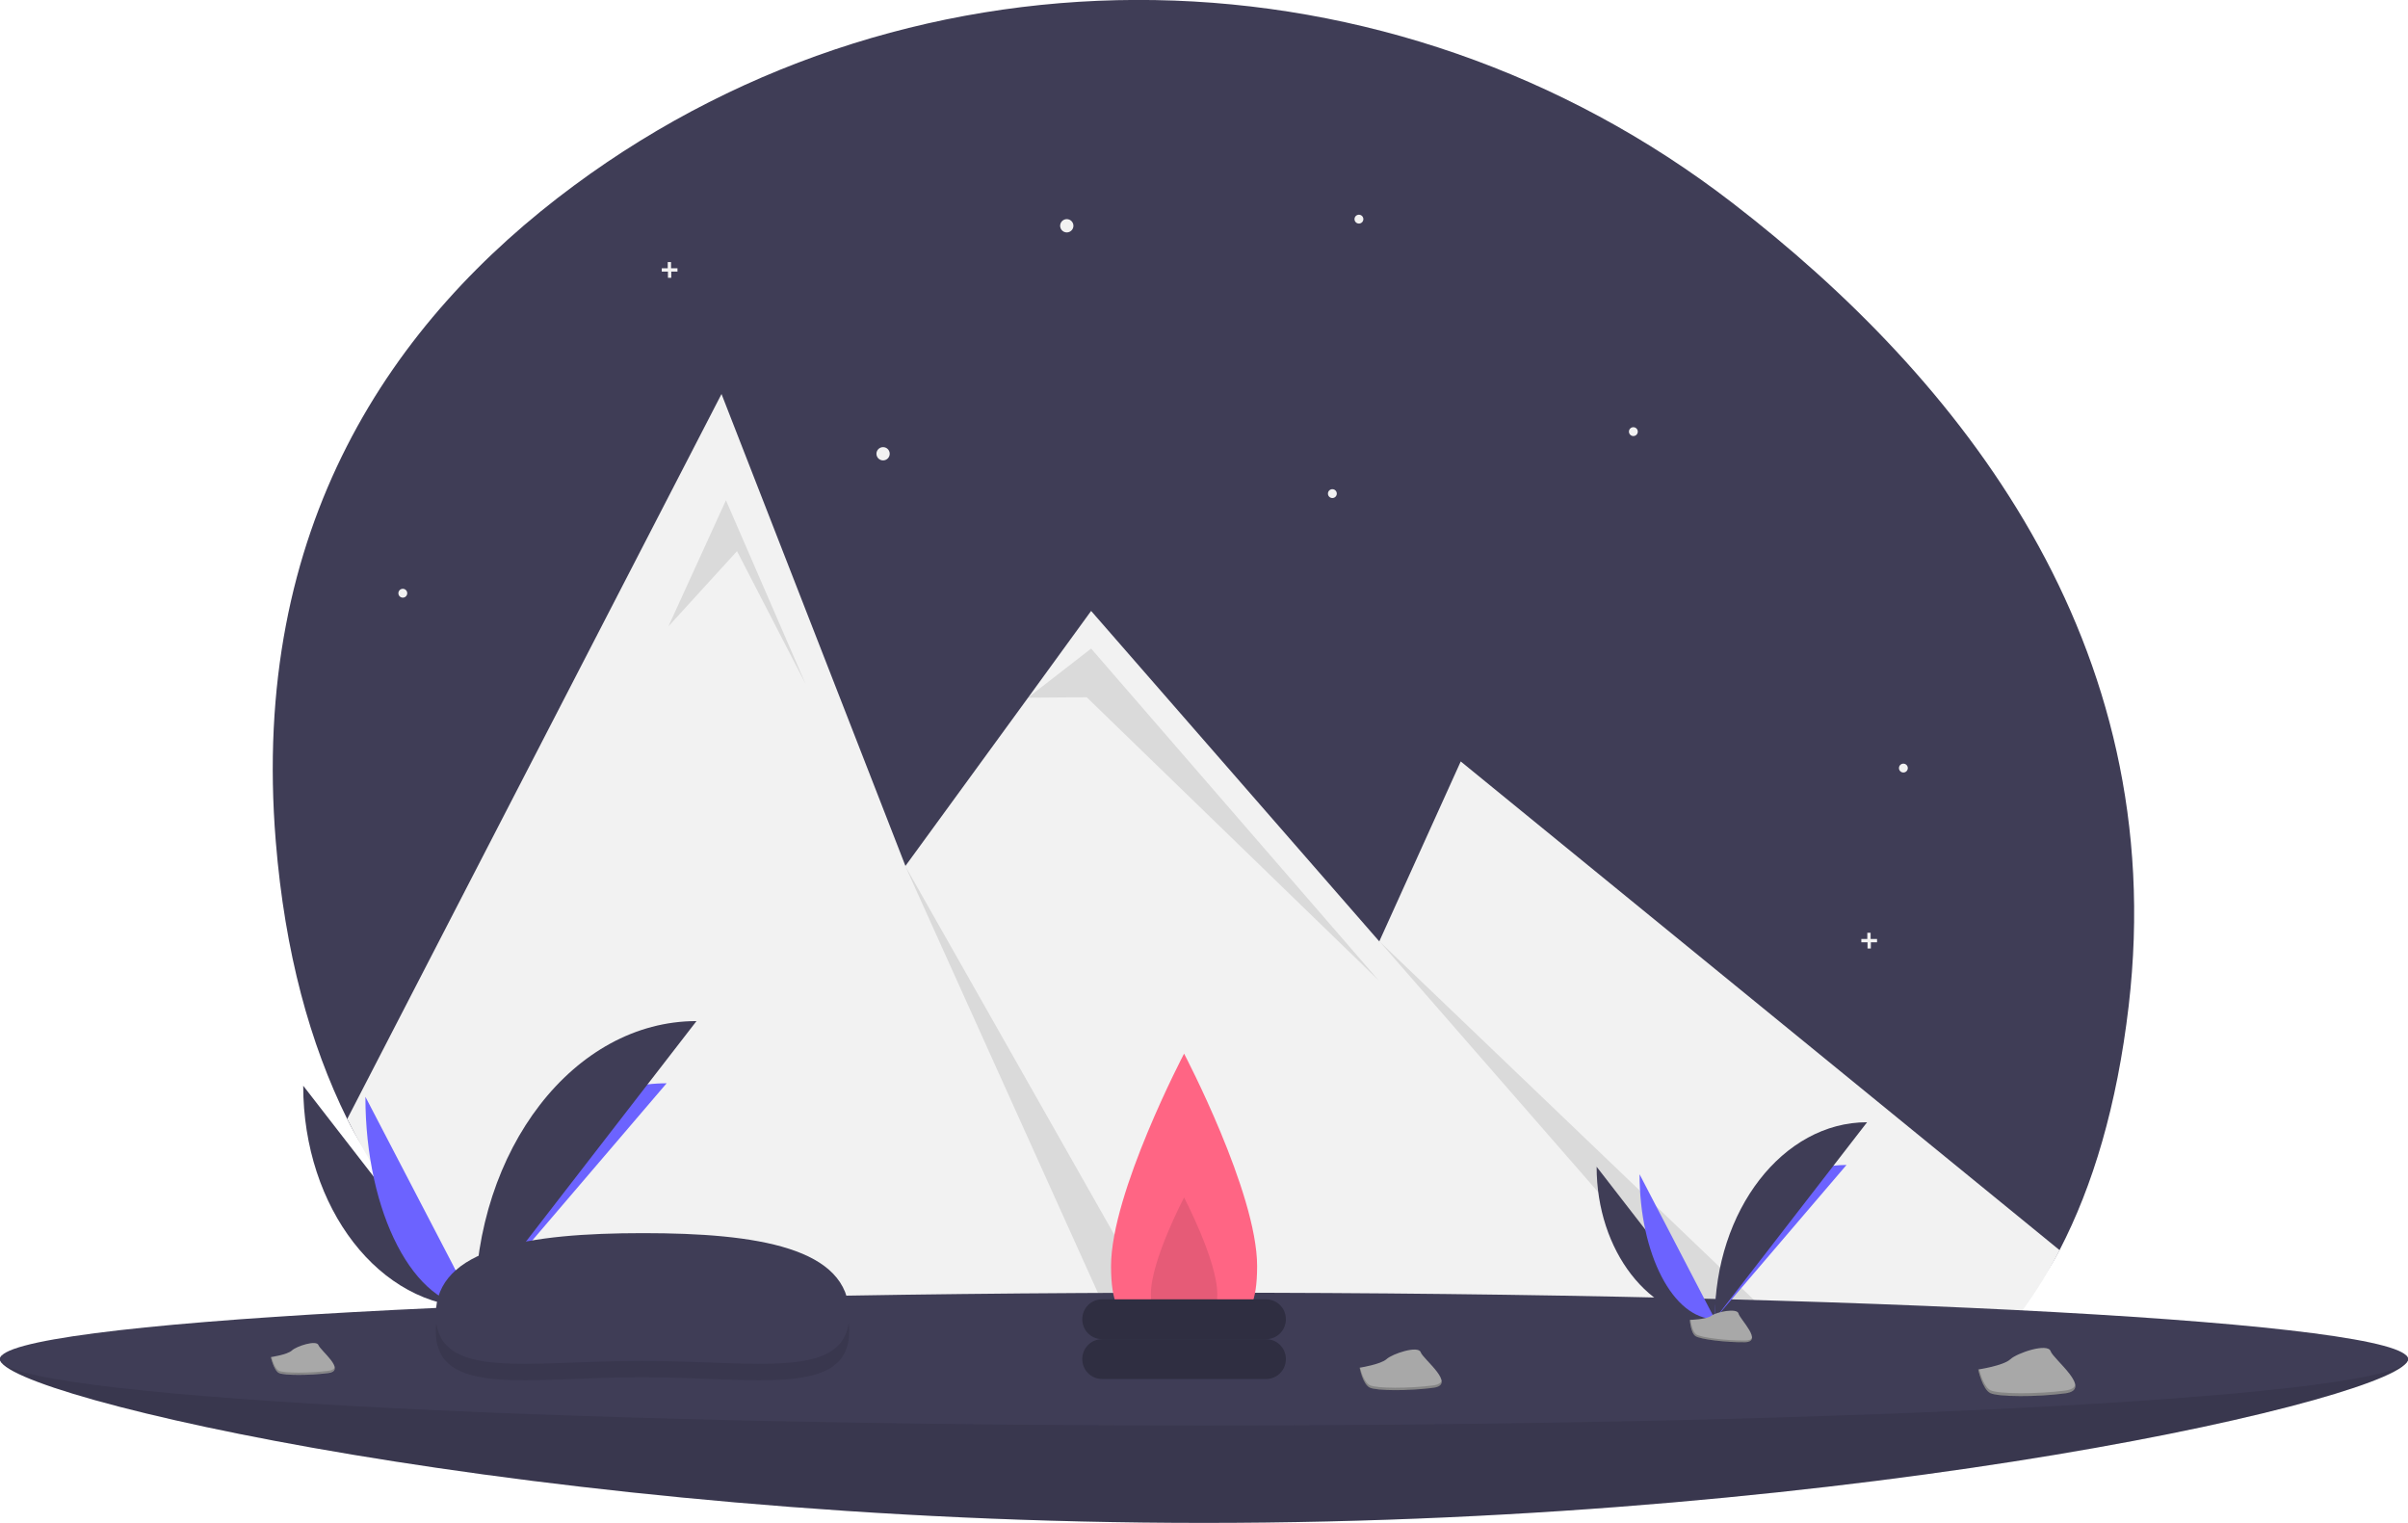
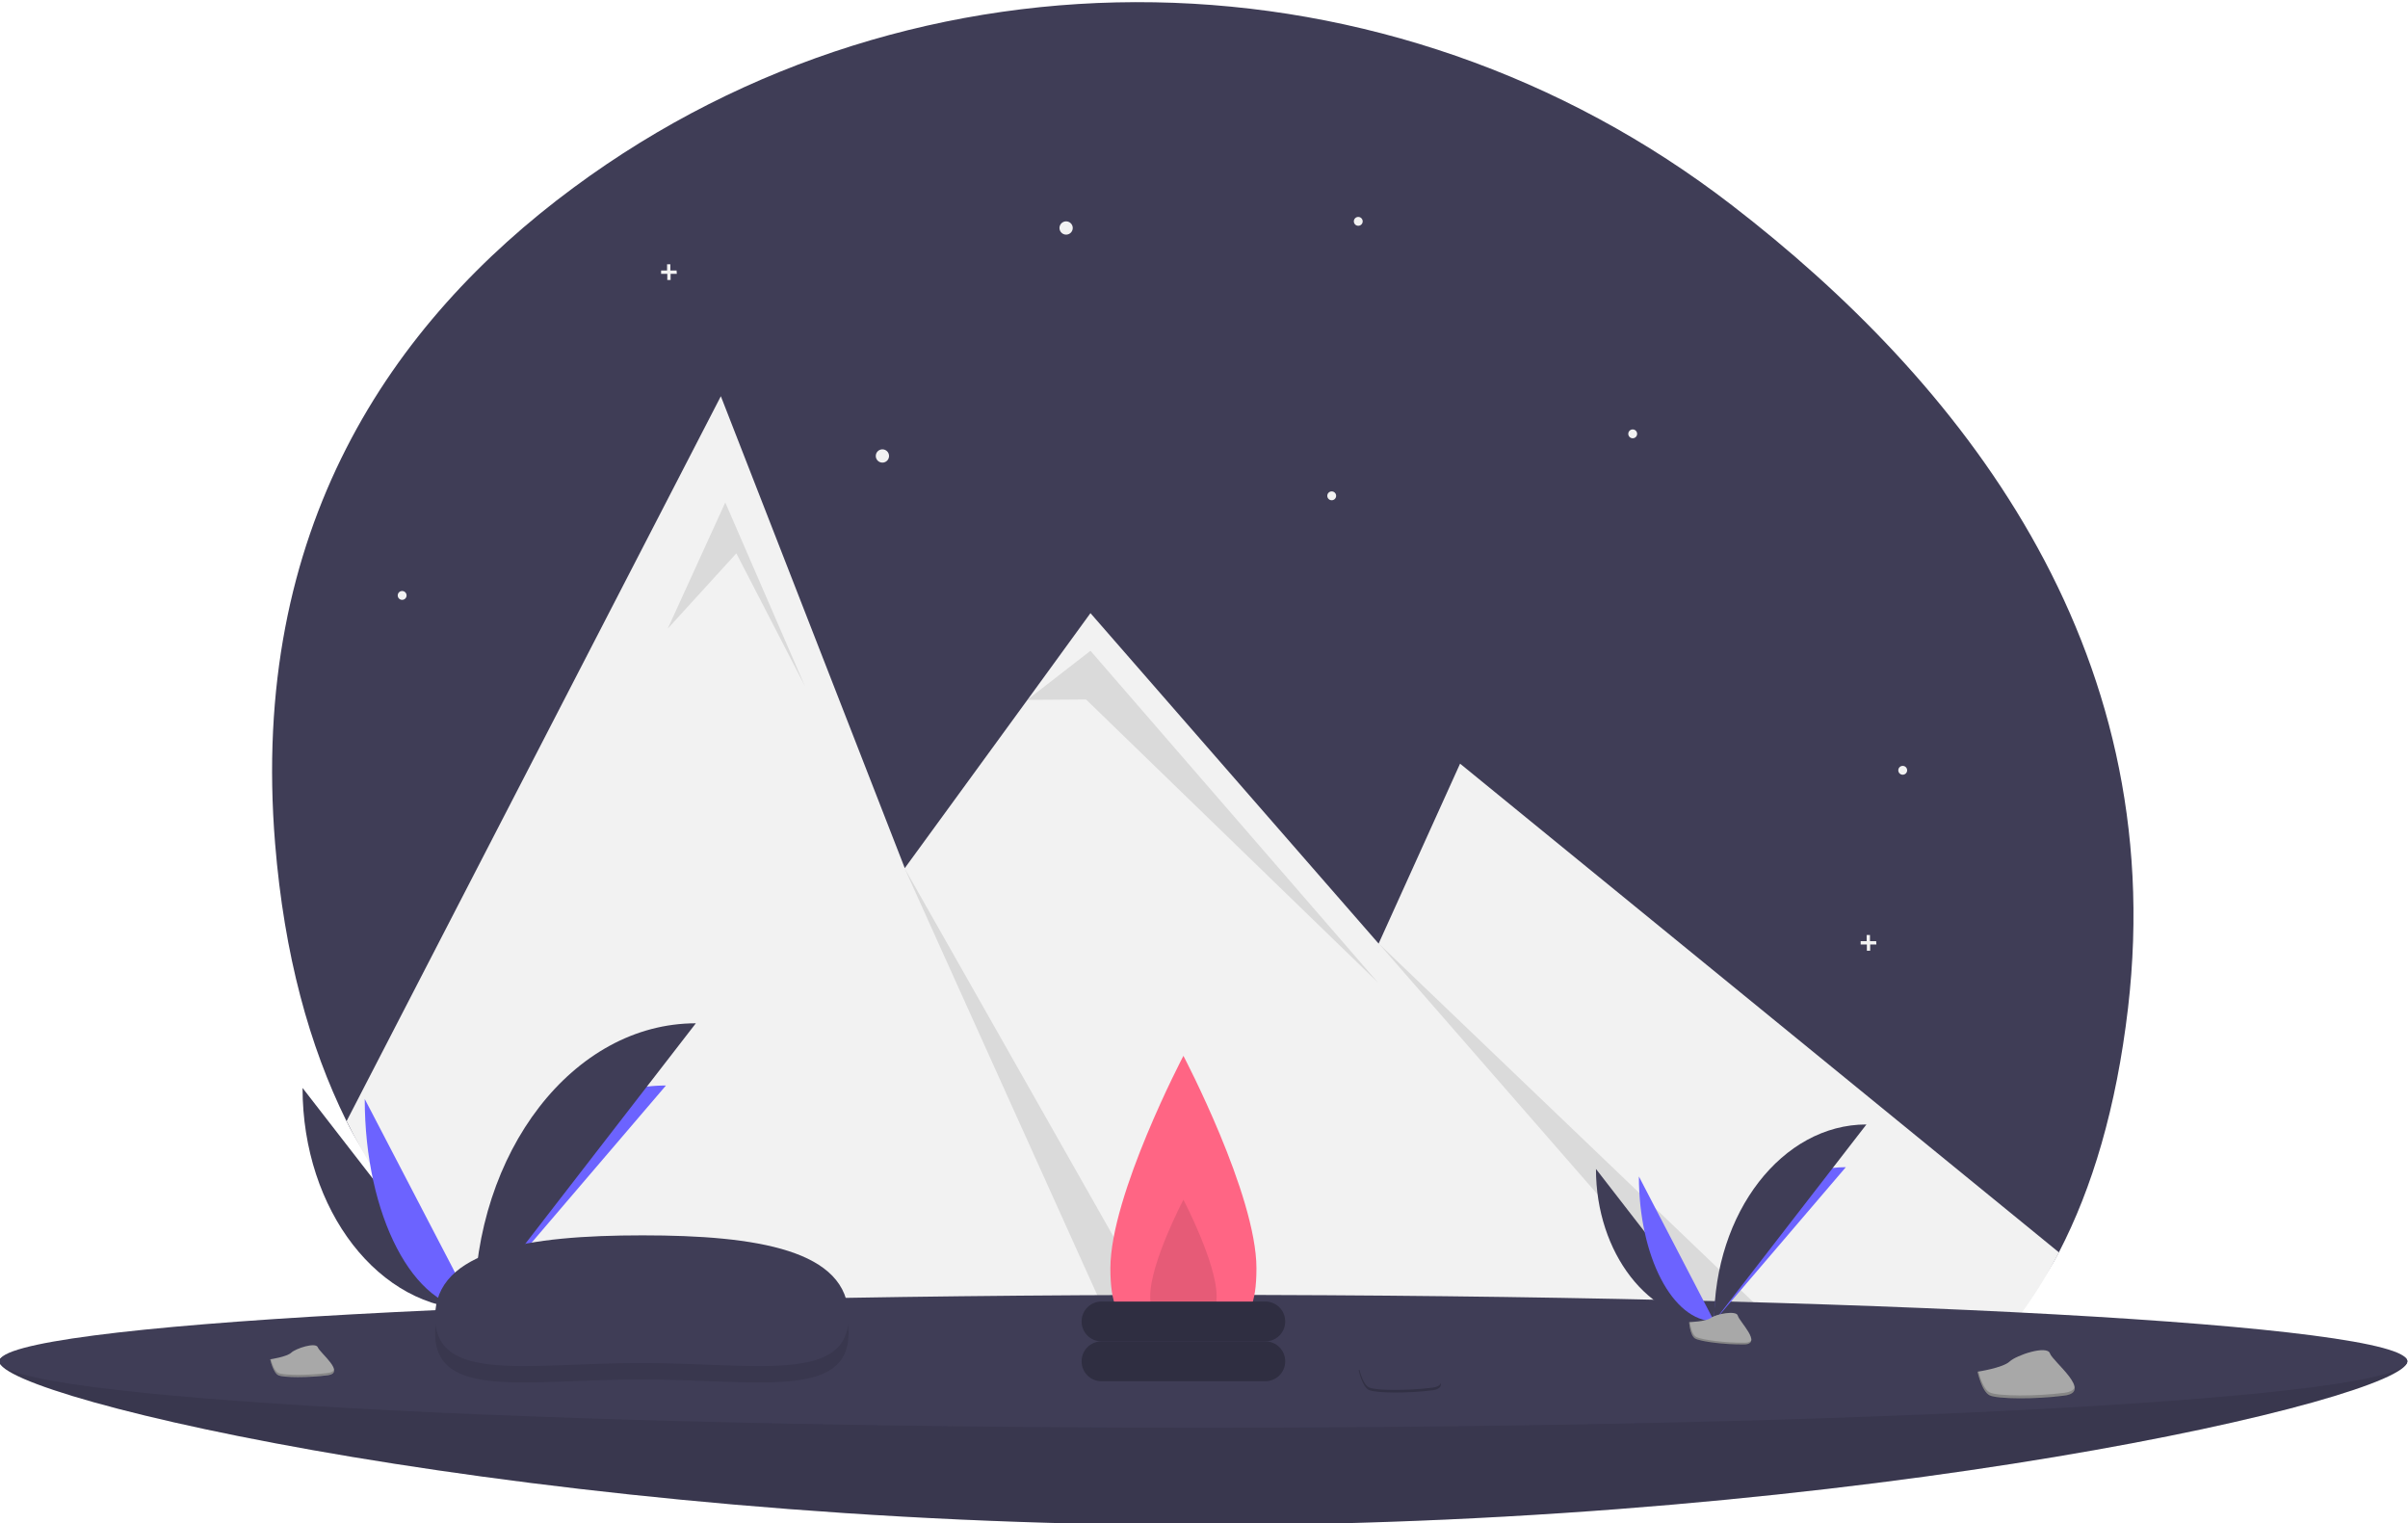
<svg xmlns="http://www.w3.org/2000/svg" version="1.1" id="图层_1" x="0px" y="0px" viewBox="0 0 1088 688" style="enable-background:new 0 0 1088 688;" xml:space="preserve">
  <style type="text/css">
	.st0{fill:#3F3D56;}
	.st1{fill:#F2F2F2;}
	.st2{opacity:0.1;enable-background:new    ;}
	.st3{fill:#FF6584;}
	.st4{fill:#2F2E41;}
	.st5{fill:#6C63FF;}
	.st6{fill:#A8A8A8;}
	.st7{opacity:0.2;enable-background:new    ;}
</style>
  <g id="Group_12" transform="translate(-57 -56)">
    <g id="Group_11" transform="translate(57 56)">
-       <path id="Path_83" class="st0" d="M961.8,454.4c-5.3,45.2-16.2,81.4-31.2,110.3c-20,38.5-54.2,54-84.8,70.3    c-8.8,4.7-18,8.7-27.5,11.9c-55.6,19.3-117.8,14.2-166.7,4c-34.3-7.2-69.1-11.6-104.1-13.2c-10-0.4-20-0.7-30-0.7    c-15.4,0-293.1,5.3-360.7-131.6c-16.7-33.8-28.1-75-32.2-125.3C113,238.2,176.9,144.8,259.4,83.8c156-115.4,369.8-110.6,523.4,7.9    C885.2,170.6,981,290,961.8,454.4z" />
-       <path id="Path_84" class="st1" d="M930.6,564.8c-20,38.5-47.2,64-77.8,80.3c-8.8,4.7-18,8.7-27.5,11.9    c-55.6,19.3-117.8,14.2-166.7,4c-34.3-7.2-69.1-11.6-104.1-13.2c-10-0.4-20-0.7-30-0.7c-15.4,0-30.8,0.6-46.2,1.7    c-100.2,7.4-253.8-6.4-321.4-143.3L326,178l63,161.6l20.1,51.6l55.4-76L493,276l130.2,149.3L660,344l254.8,207.9l14.2,11.6    L930.6,564.8z" />
-       <path id="Path_85" class="st2" d="M302,283l26-57l36,83l-31-60L302,283z" />
-       <path id="Path_86" class="st2" d="M554.5,647.8c-10-0.4-20-0.7-30-0.7L409,391.2L554.5,647.8z" />
-       <path id="Path_87" class="st2" d="M464.4,315.2L493,293l130,150L491,315L464.4,315.2z" />
-       <path id="Path_88" class="st2" d="M852.8,645c-8.8,4.7-18,8.7-27.5,11.9L623.2,425.2L852.8,645z" />
-       <circle id="Ellipse_11" class="st1" cx="482" cy="102" r="3" />
-       <circle id="Ellipse_12" class="st1" cx="399" cy="205" r="3" />
-       <circle id="Ellipse_13" class="st1" cx="602" cy="223" r="2" />
-       <circle id="Ellipse_14" class="st1" cx="182" cy="268" r="2" />
-       <circle id="Ellipse_15" class="st1" cx="614" cy="99" r="2" />
-       <circle id="Ellipse_16" class="st1" cx="738" cy="195" r="2" />
-       <circle id="Ellipse_17" class="st1" cx="860" cy="347" r="2" />
-       <path id="Path_89" class="st1" d="M306,121.2h-2.8v-2.8h-1.5v2.8H299v1.5h2.8v2.8h1.5v-2.8h2.8V121.2z" />
-       <path id="Path_90" class="st1" d="M848,424.2h-2.8v-2.8h-1.5v2.8H841v1.5h2.8v2.8h1.5v-2.8h2.8V424.2z" />
-       <path id="Path_91" class="st0" d="M1088,614c0,16.6-243.6,74-544,74S0,630.5,0,614s243.6,14,544,14S1088,597.4,1088,614z" />
-       <path id="Path_92" class="st2" d="M1088,614c0,16.6-243.6,74-544,74S0,630.5,0,614s243.6,14,544,14S1088,597.4,1088,614z" />
-       <ellipse id="Ellipse_18" class="st0" cx="544" cy="614" rx="544" ry="30" />
-       <path id="Path_93" class="st3" d="M568,572c0,33.1-14.8,24-33,24s-33,9.1-33-24s33-96,33-96S568,538.8,568,572z" />
-       <path id="Path_94" class="st2" d="M550,584.6c0,15.1-6.7,10.9-15,10.9s-15,4.2-15-10.9s15-43.6,15-43.6S550,569.6,550,584.6z" />
-       <path id="Rectangle_97" class="st4" d="M498,605h74c5,0,9,4,9,9l0,0c0,5-4,9-9,9h-74c-5,0-9-4-9-9l0,0C489,609,493,605,498,605z" />
-       <path id="Rectangle_98" class="st4" d="M498,587h74c5,0,9,4,9,9l0,0c0,5-4,9-9,9h-74c-5,0-9-4-9-9l0,0C489,591,493,587,498,587z" />
-       <path id="Path_95" class="st0" d="M137,490.5c0,55.3,34.7,100.1,77.6,100.1" />
-       <path id="Path_96" class="st5" d="M214.6,590.7c0-56,38.7-101.3,86.6-101.3" />
-       <path id="Path_97" class="st5" d="M165.1,495.5c0,52.6,22.1,95.1,49.5,95.1" />
-       <path id="Path_98" class="st0" d="M214.6,590.7c0-71.5,44.8-129.4,100.1-129.4" />
-       <path id="Path_99" class="st6" d="M198.3,591.4c0,0,11-0.3,14.3-2.7s16.9-5.2,17.8-1.4s16.5,18.8,4.1,18.9s-28.9-1.9-32.2-4    S198.3,591.4,198.3,591.4z" />
-       <path id="Path_100" class="st7" d="M234.7,604.9c-12.4,0.1-28.9-1.9-32.2-4c-2.5-1.5-3.5-7-3.9-9.6l-0.4,0c0,0,0.7,8.9,4,10.9    s19.8,4.1,32.2,4c3.6,0,4.8-1.3,4.8-3.2C238.8,604.2,237.4,604.9,234.7,604.9z" />
-       <path id="Path_101" class="st0" d="M721.4,527.1c0,38,23.9,68.8,53.3,68.8" />
-       <path id="Path_102" class="st5" d="M774.8,595.9c0-38.5,26.6-69.6,59.5-69.6" />
-       <path id="Path_103" class="st5" d="M740.8,530.5c0,36.1,15.2,65.4,34,65.4" />
-       <path id="Path_104" class="st0" d="M774.8,595.9c0-49.1,30.8-88.9,68.8-88.9" />
-       <path id="Path_105" class="st6" d="M763.5,596.3c0,0,7.6-0.2,9.8-1.9s11.6-3.6,12.2-1s11.4,12.9,2.8,13s-19.8-1.3-22.1-2.7    S763.5,596.3,763.5,596.3z" />
-       <path id="Path_106" class="st7" d="M788.6,605.6c-8.5,0.1-19.8-1.3-22.1-2.7c-1.7-1.1-2.4-4.8-2.7-6.6l-0.3,0c0,0,0.5,6.1,2.8,7.5    s13.6,2.8,22.1,2.7c2.5,0,3.3-0.9,3.3-2.2C791.3,605.1,790.4,605.6,788.6,605.6z" />
-       <path id="Path_107" class="st6" d="M893.8,618.7c0,0,11.4-1.7,14.5-4.6s16.9-7.5,18.2-3.7s19.5,17.4,6.6,19.1s-30.2,1.6-33.8-0.1    S893.8,618.7,893.8,618.7z" />
-       <path id="Path_108" class="st7" d="M933.2,628.2c-12.9,1.7-30.2,1.6-33.8-0.1c-2.8-1.3-4.5-6.9-5.2-9.5l-0.4,0.1    c0,0,1.8,9.1,5.5,10.8s21,1.7,33.8,0.1c3.7-0.5,4.8-2,4.5-3.9C937.3,626.9,936,627.8,933.2,628.2z" />
-       <path id="Path_109" class="st6" d="M614.3,617.9c0,0,9.6-1.5,12.2-3.9s14.3-6.3,15.4-3.1s16.5,14.7,5.6,16.1s-25.4,1.4-28.6-0.1    S614.3,617.9,614.3,617.9z" />
-       <path id="Path_110" class="st7" d="M647.5,625.9c-10.9,1.4-25.4,1.4-28.6-0.1c-2.4-1.1-3.8-5.8-4.4-8l-0.3,0.1    c0,0,1.5,7.7,4.7,9.1s17.7,1.5,28.6,0.1c3.1-0.4,4.1-1.7,3.8-3.3C651,624.8,649.9,625.6,647.5,625.9z" />
-       <path id="Path_111" class="st6" d="M122.4,613.1c0,0,7.5-1.1,9.5-3s11.1-4.9,12-2.4s12.8,11.5,4.4,12.6s-19.8,1.1-22.2,0    S122.4,613.1,122.4,613.1z" />
-       <path id="Path_112" class="st7" d="M148.3,619.3c-8.4,1.1-19.8,1.1-22.2,0c-1.8-0.8-3-4.5-3.4-6.2l-0.2,0c0,0,1.2,6,3.6,7.1    s13.8,1.1,22.2,0c2.4-0.3,3.2-1.3,3-2.6C151,618.5,150.1,619.1,148.3,619.3z" />
-       <path id="Path_113" class="st2" d="M383.7,601.3c0,30.2-42.1,20.9-93.7,20.9s-93.1,9.3-93.1-20.9s42.1-36.8,93.7-36.8    S383.7,571.1,383.7,601.3z" />
-       <path id="Path_114" class="st0" d="M383.7,593.9c0,30.2-42.1,20.9-93.7,20.9s-93.1,9.3-93.1-20.9s42.1-36.8,93.7-36.8    S383.7,563.7,383.7,593.9z" />
+       <path id="Path_83" class="st0" d="M961.5,455.4c-5.3,45.2-16.2,81.4-31.2,110.3c-20,38.5-54.2,54-84.8,70.3    c-8.8,4.7-18,8.7-27.5,11.9c-55.6,19.3-117.8,14.2-166.7,4c-34.3-7.2-69.1-11.6-104.1-13.2c-10-0.4-20-0.7-30-0.7    c-15.4,0-293.1,5.3-360.7-131.6c-16.7-33.8-28.1-75-32.2-125.3c-11.6-141.9,52.3-235.3,134.8-296.3    c156-115.4,369.8-110.6,523.4,7.9C884.9,171.6,980.7,291,961.5,455.4z" />
+       <path id="Path_84" class="st1" d="M930.3,565.8c-20,38.5-47.2,64-77.8,80.3c-8.8,4.7-18,8.7-27.5,11.9    c-55.6,19.3-117.8,14.2-166.7,4c-34.3-7.2-69.1-11.6-104.1-13.2c-10-0.4-20-0.7-30-0.7c-15.4,0-30.8,0.6-46.2,1.7    c-100.2,7.4-253.8-6.4-321.4-143.3L325.7,179l63,161.6l20.1,51.6l55.4-76l28.5-39.2l130.2,149.3l36.8-81.3l254.8,207.9l14.2,11.6    L930.3,565.8z" />
+       <path id="Path_85" class="st2" d="M301.7,284l26-57l36,83l-31-60L301.7,284z" />
+       <path id="Path_86" class="st2" d="M554.2,648.8c-10-0.4-20-0.7-30-0.7L408.7,392.2L554.2,648.8z" />
+       <path id="Path_87" class="st2" d="M464.1,316.2l28.6-22.2l130,150l-132-128L464.1,316.2z" />
+       <path id="Path_88" class="st2" d="M852.5,646c-8.8,4.7-18,8.7-27.5,11.9L622.9,426.2L852.5,646z" />
+       <circle id="Ellipse_11" class="st1" cx="481.7" cy="103" r="3" />
+       <circle id="Ellipse_12" class="st1" cx="398.7" cy="206" r="3" />
+       <circle id="Ellipse_13" class="st1" cx="601.7" cy="224" r="2" />
+       <circle id="Ellipse_14" class="st1" cx="181.7" cy="269" r="2" />
+       <circle id="Ellipse_15" class="st1" cx="613.7" cy="100" r="2" />
+       <circle id="Ellipse_16" class="st1" cx="737.7" cy="196" r="2" />
+       <circle id="Ellipse_17" class="st1" cx="859.7" cy="348" r="2" />
+       <path id="Path_89" class="st1" d="M305.7,122.2h-2.8v-2.8h-1.5v2.8h-2.7v1.5h2.8v2.8h1.5v-2.8h2.8L305.7,122.2L305.7,122.2z" />
+       <path id="Path_90" class="st1" d="M847.7,425.2h-2.8v-2.8h-1.5v2.8h-2.7v1.5h2.8v2.8h1.5v-2.8h2.8L847.7,425.2L847.7,425.2z" />
+       <path id="Path_91" class="st0" d="M1087.7,615c0,16.6-243.6,74-544,74s-544-57.5-544-74s243.6,14,544,14S1087.7,598.4,1087.7,615z    " />
+       <path id="Path_92" class="st2" d="M1087.7,615c0,16.6-243.6,74-544,74s-544-57.5-544-74s243.6,14,544,14S1087.7,598.4,1087.7,615z    " />
+       <ellipse id="Ellipse_18" class="st0" cx="543.7" cy="615" rx="544" ry="30" />
+       <path id="Path_93" class="st3" d="M567.7,573c0,33.1-14.8,24-33,24s-33,9.1-33-24s33-96,33-96S567.7,539.8,567.7,573z" />
+       <path id="Path_94" class="st2" d="M549.7,585.6c0,15.1-6.7,10.9-15,10.9s-15,4.2-15-10.9s15-43.6,15-43.6S549.7,570.6,549.7,585.6    z" />
+       <path id="Rectangle_97" class="st4" d="M497.7,606h74c5,0,9,4,9,9l0,0c0,5-4,9-9,9h-74c-5,0-9-4-9-9l0,0    C488.7,610,492.7,606,497.7,606z" />
+       <path id="Rectangle_98" class="st4" d="M497.7,588h74c5,0,9,4,9,9l0,0c0,5-4,9-9,9h-74c-5,0-9-4-9-9l0,0    C488.7,592,492.7,588,497.7,588z" />
+       <path id="Path_95" class="st0" d="M136.7,491.5c0,55.3,34.7,100.1,77.6,100.1" />
+       <path id="Path_96" class="st5" d="M214.3,591.7c0-56,38.7-101.3,86.6-101.3" />
+       <path id="Path_97" class="st5" d="M164.8,496.5c0,52.6,22.1,95.1,49.5,95.1" />
+       <path id="Path_98" class="st0" d="M214.3,591.7c0-71.5,44.8-129.4,100.1-129.4" />
+       <path id="Path_99" class="st6" d="M198,592.4c0,0,11-0.3,14.3-2.7s16.9-5.2,17.8-1.4s16.5,18.8,4.1,18.9s-28.9-1.9-32.2-4    S198,592.4,198,592.4z" />
+       <path id="Path_100" class="st7" d="M234.4,605.9c-12.4,0.1-28.9-1.9-32.2-4c-2.5-1.5-3.5-7-3.9-9.6h-0.4c0,0,0.7,8.9,4,10.9    s19.8,4.1,32.2,4c3.6,0,4.8-1.3,4.8-3.2C238.5,605.2,237.1,605.9,234.4,605.9z" />
+       <path id="Path_101" class="st0" d="M721.1,528.1c0,38,23.9,68.8,53.3,68.8" />
+       <path id="Path_102" class="st5" d="M774.5,596.9c0-38.5,26.6-69.6,59.5-69.6" />
+       <path id="Path_103" class="st5" d="M740.5,531.5c0,36.1,15.2,65.4,34,65.4" />
+       <path id="Path_104" class="st0" d="M774.5,596.9c0-49.1,30.8-88.9,68.8-88.9" />
+       <path id="Path_105" class="st6" d="M763.2,597.3c0,0,7.6-0.2,9.8-1.9s11.6-3.6,12.2-1s11.4,12.9,2.8,13s-19.8-1.3-22.1-2.7    S763.2,597.3,763.2,597.3z" />
+       <path id="Path_106" class="st7" d="M788.3,606.6c-8.5,0.1-19.8-1.3-22.1-2.7c-1.7-1.1-2.4-4.8-2.7-6.6h-0.3c0,0,0.5,6.1,2.8,7.5    s13.6,2.8,22.1,2.7c2.5,0,3.3-0.9,3.3-2.2C791,606.1,790.1,606.6,788.3,606.6z" />
+       <path id="Path_107" class="st6" d="M893.5,619.7c0,0,11.4-1.7,14.5-4.6s16.9-7.5,18.2-3.7s19.5,17.4,6.6,19.1s-30.2,1.6-33.8-0.1    S893.5,619.7,893.5,619.7z" />
+       <path id="Path_108" class="st7" d="M932.9,629.2c-12.9,1.7-30.2,1.6-33.8-0.1c-2.8-1.3-4.5-6.9-5.2-9.5l-0.4,0.1    c0,0,1.8,9.1,5.5,10.8s21,1.7,33.8,0.1c3.7-0.5,4.8-2,4.5-3.9C937,627.9,935.7,628.8,932.9,629.2z" />
+       <path id="Path_110" class="st7" d="M647.2,626.9c-10.9,1.4-25.4,1.4-28.6-0.1c-2.4-1.1-3.8-5.8-4.4-8l-0.3,0.1    c0,0,1.5,7.7,4.7,9.1s17.7,1.5,28.6,0.1c3.1-0.4,4.1-1.7,3.8-3.3C650.7,625.8,649.6,626.6,647.2,626.9z" />
+       <path id="Path_111" class="st6" d="M122.1,614.1c0,0,7.5-1.1,9.5-3s11.1-4.9,12-2.4s12.8,11.5,4.4,12.6s-19.8,1.1-22.2,0    S122.1,614.1,122.1,614.1z" />
+       <path id="Path_112" class="st7" d="M148,620.3c-8.4,1.1-19.8,1.1-22.2,0c-1.8-0.8-3-4.5-3.4-6.2h-0.2c0,0,1.2,6,3.6,7.1    c2.4,1.1,13.8,1.1,22.2,0c2.4-0.3,3.2-1.3,3-2.6C150.7,619.5,149.8,620.1,148,620.3z" />
+       <path id="Path_113" class="st2" d="M383.4,602.3c0,30.2-42.1,20.9-93.7,20.9s-93.1,9.3-93.1-20.9s42.1-36.8,93.7-36.8    S383.4,572.1,383.4,602.3z" />
+       <path id="Path_114" class="st0" d="M383.4,594.9c0,30.2-42.1,20.9-93.7,20.9s-93.1,9.3-93.1-20.9s42.1-36.8,93.7-36.8    S383.4,564.7,383.4,594.9z" />
    </g>
  </g>
</svg>
